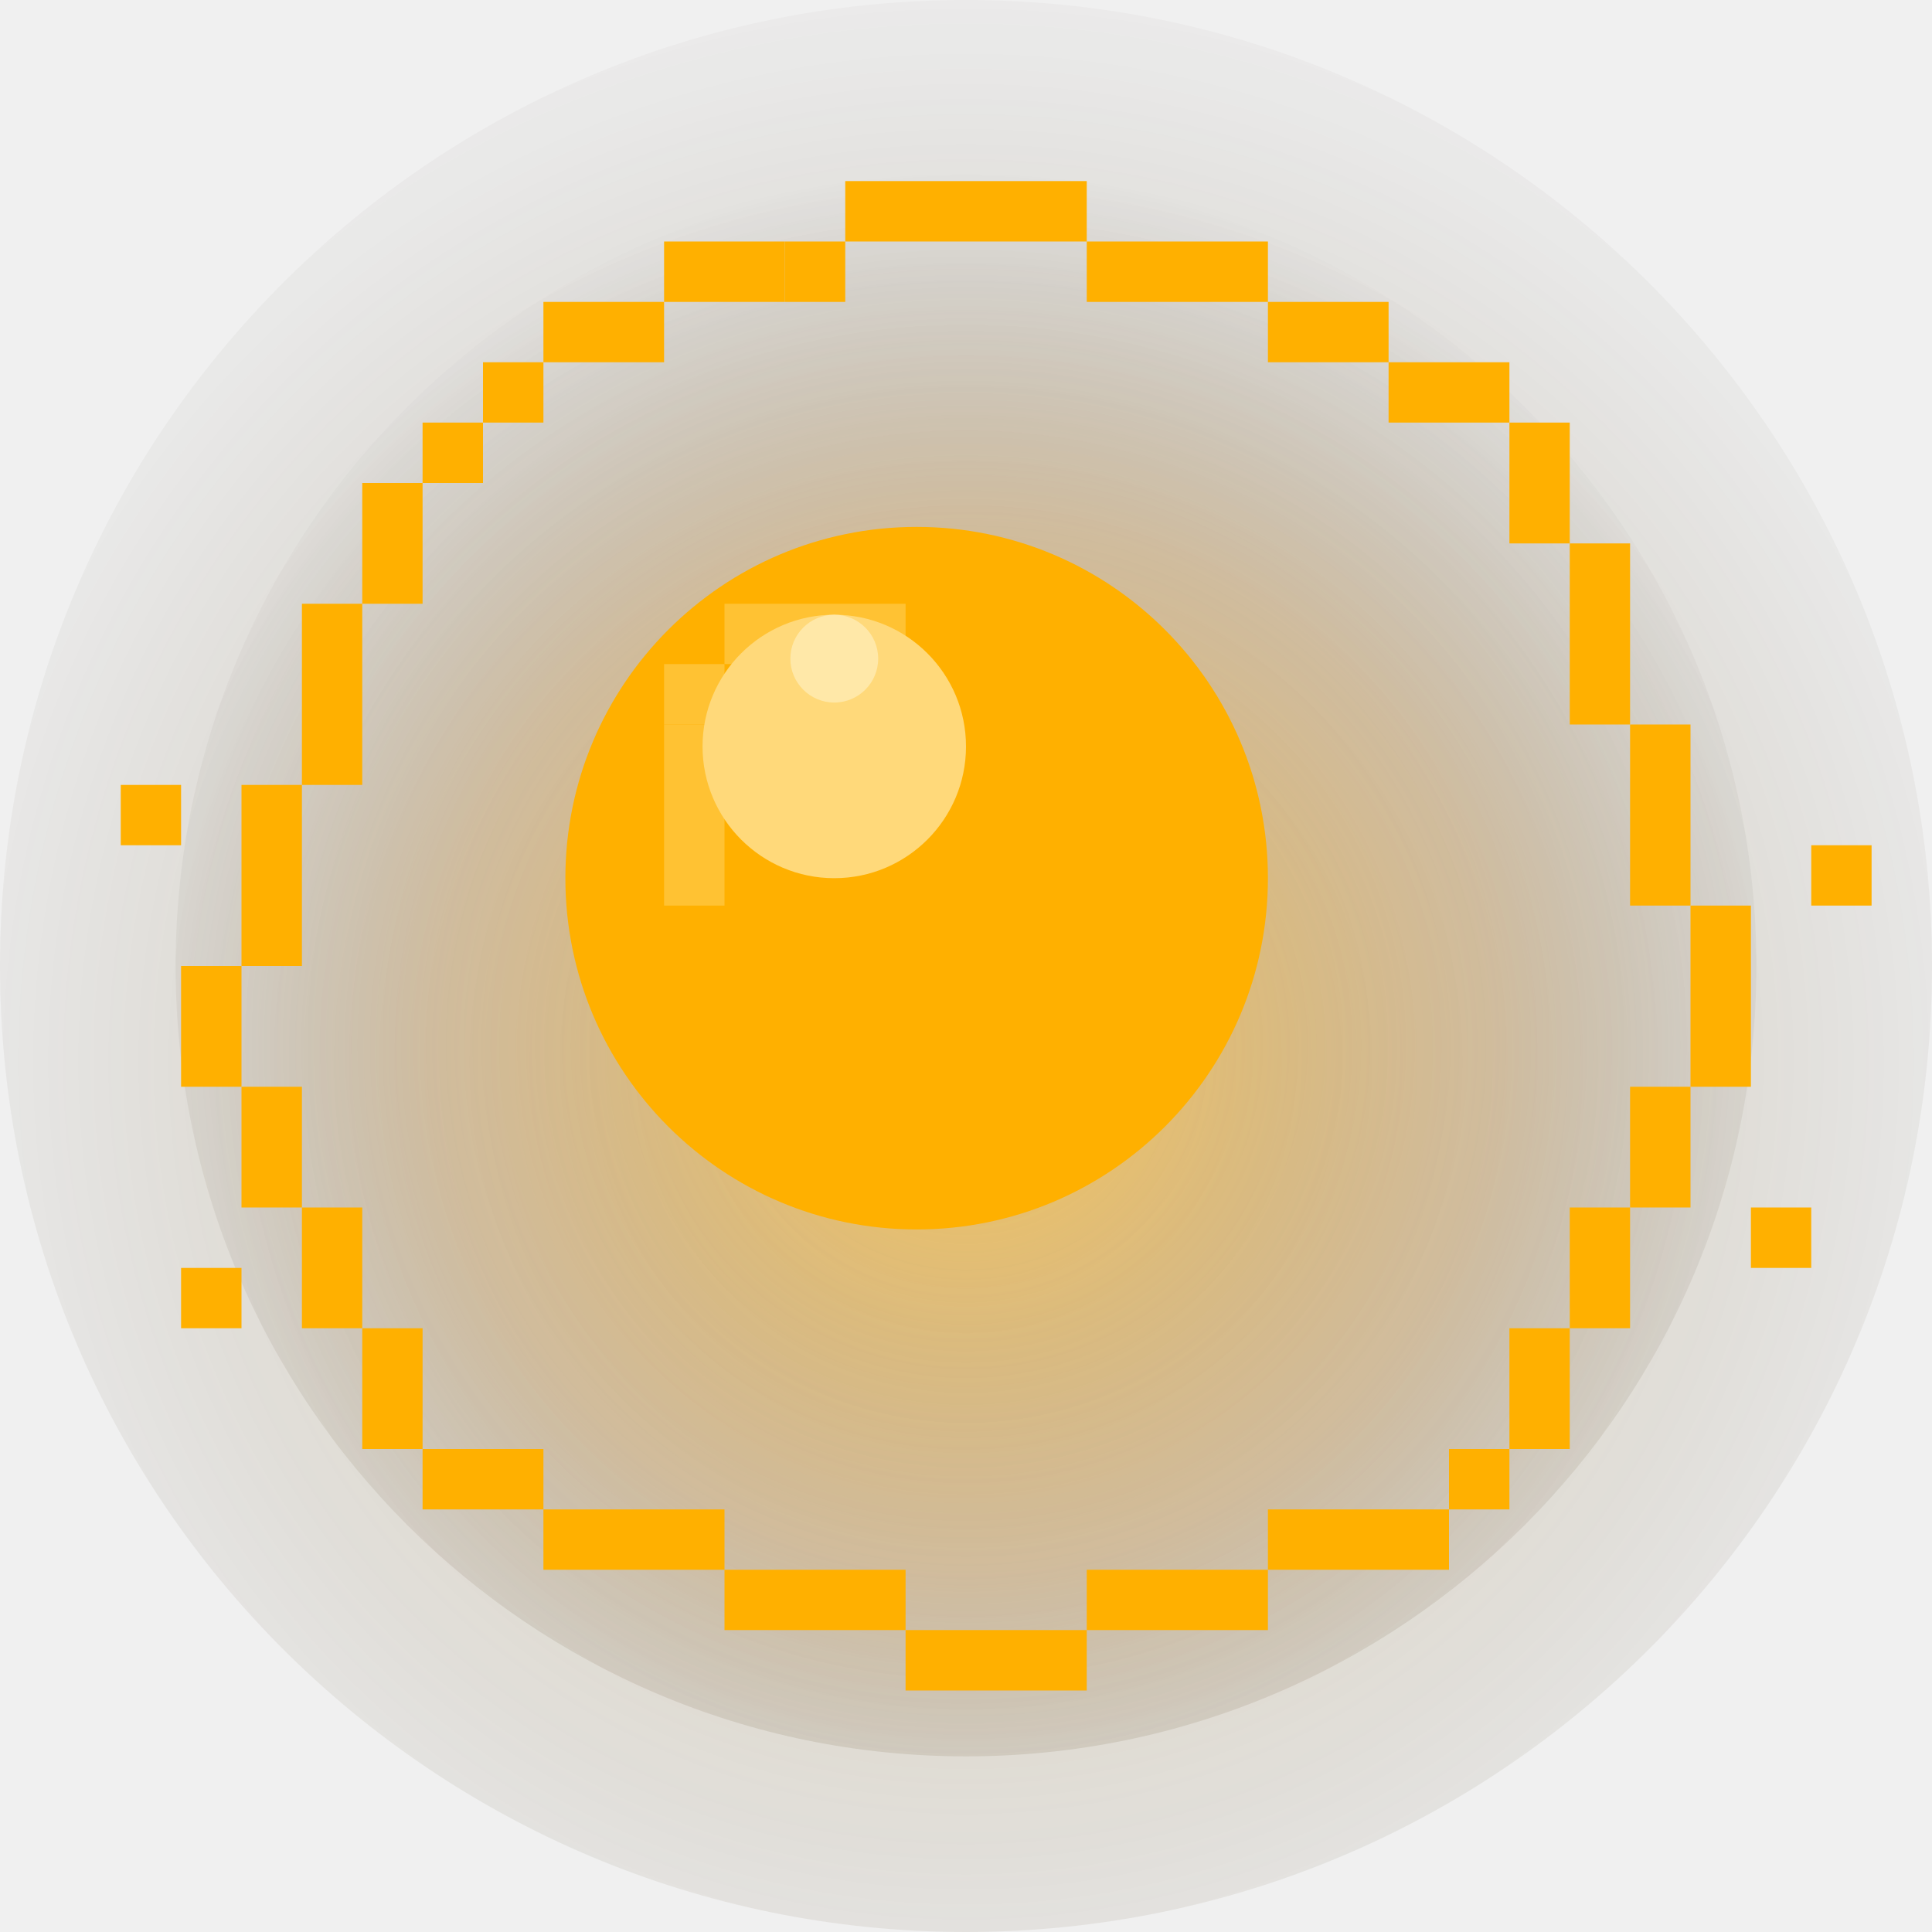
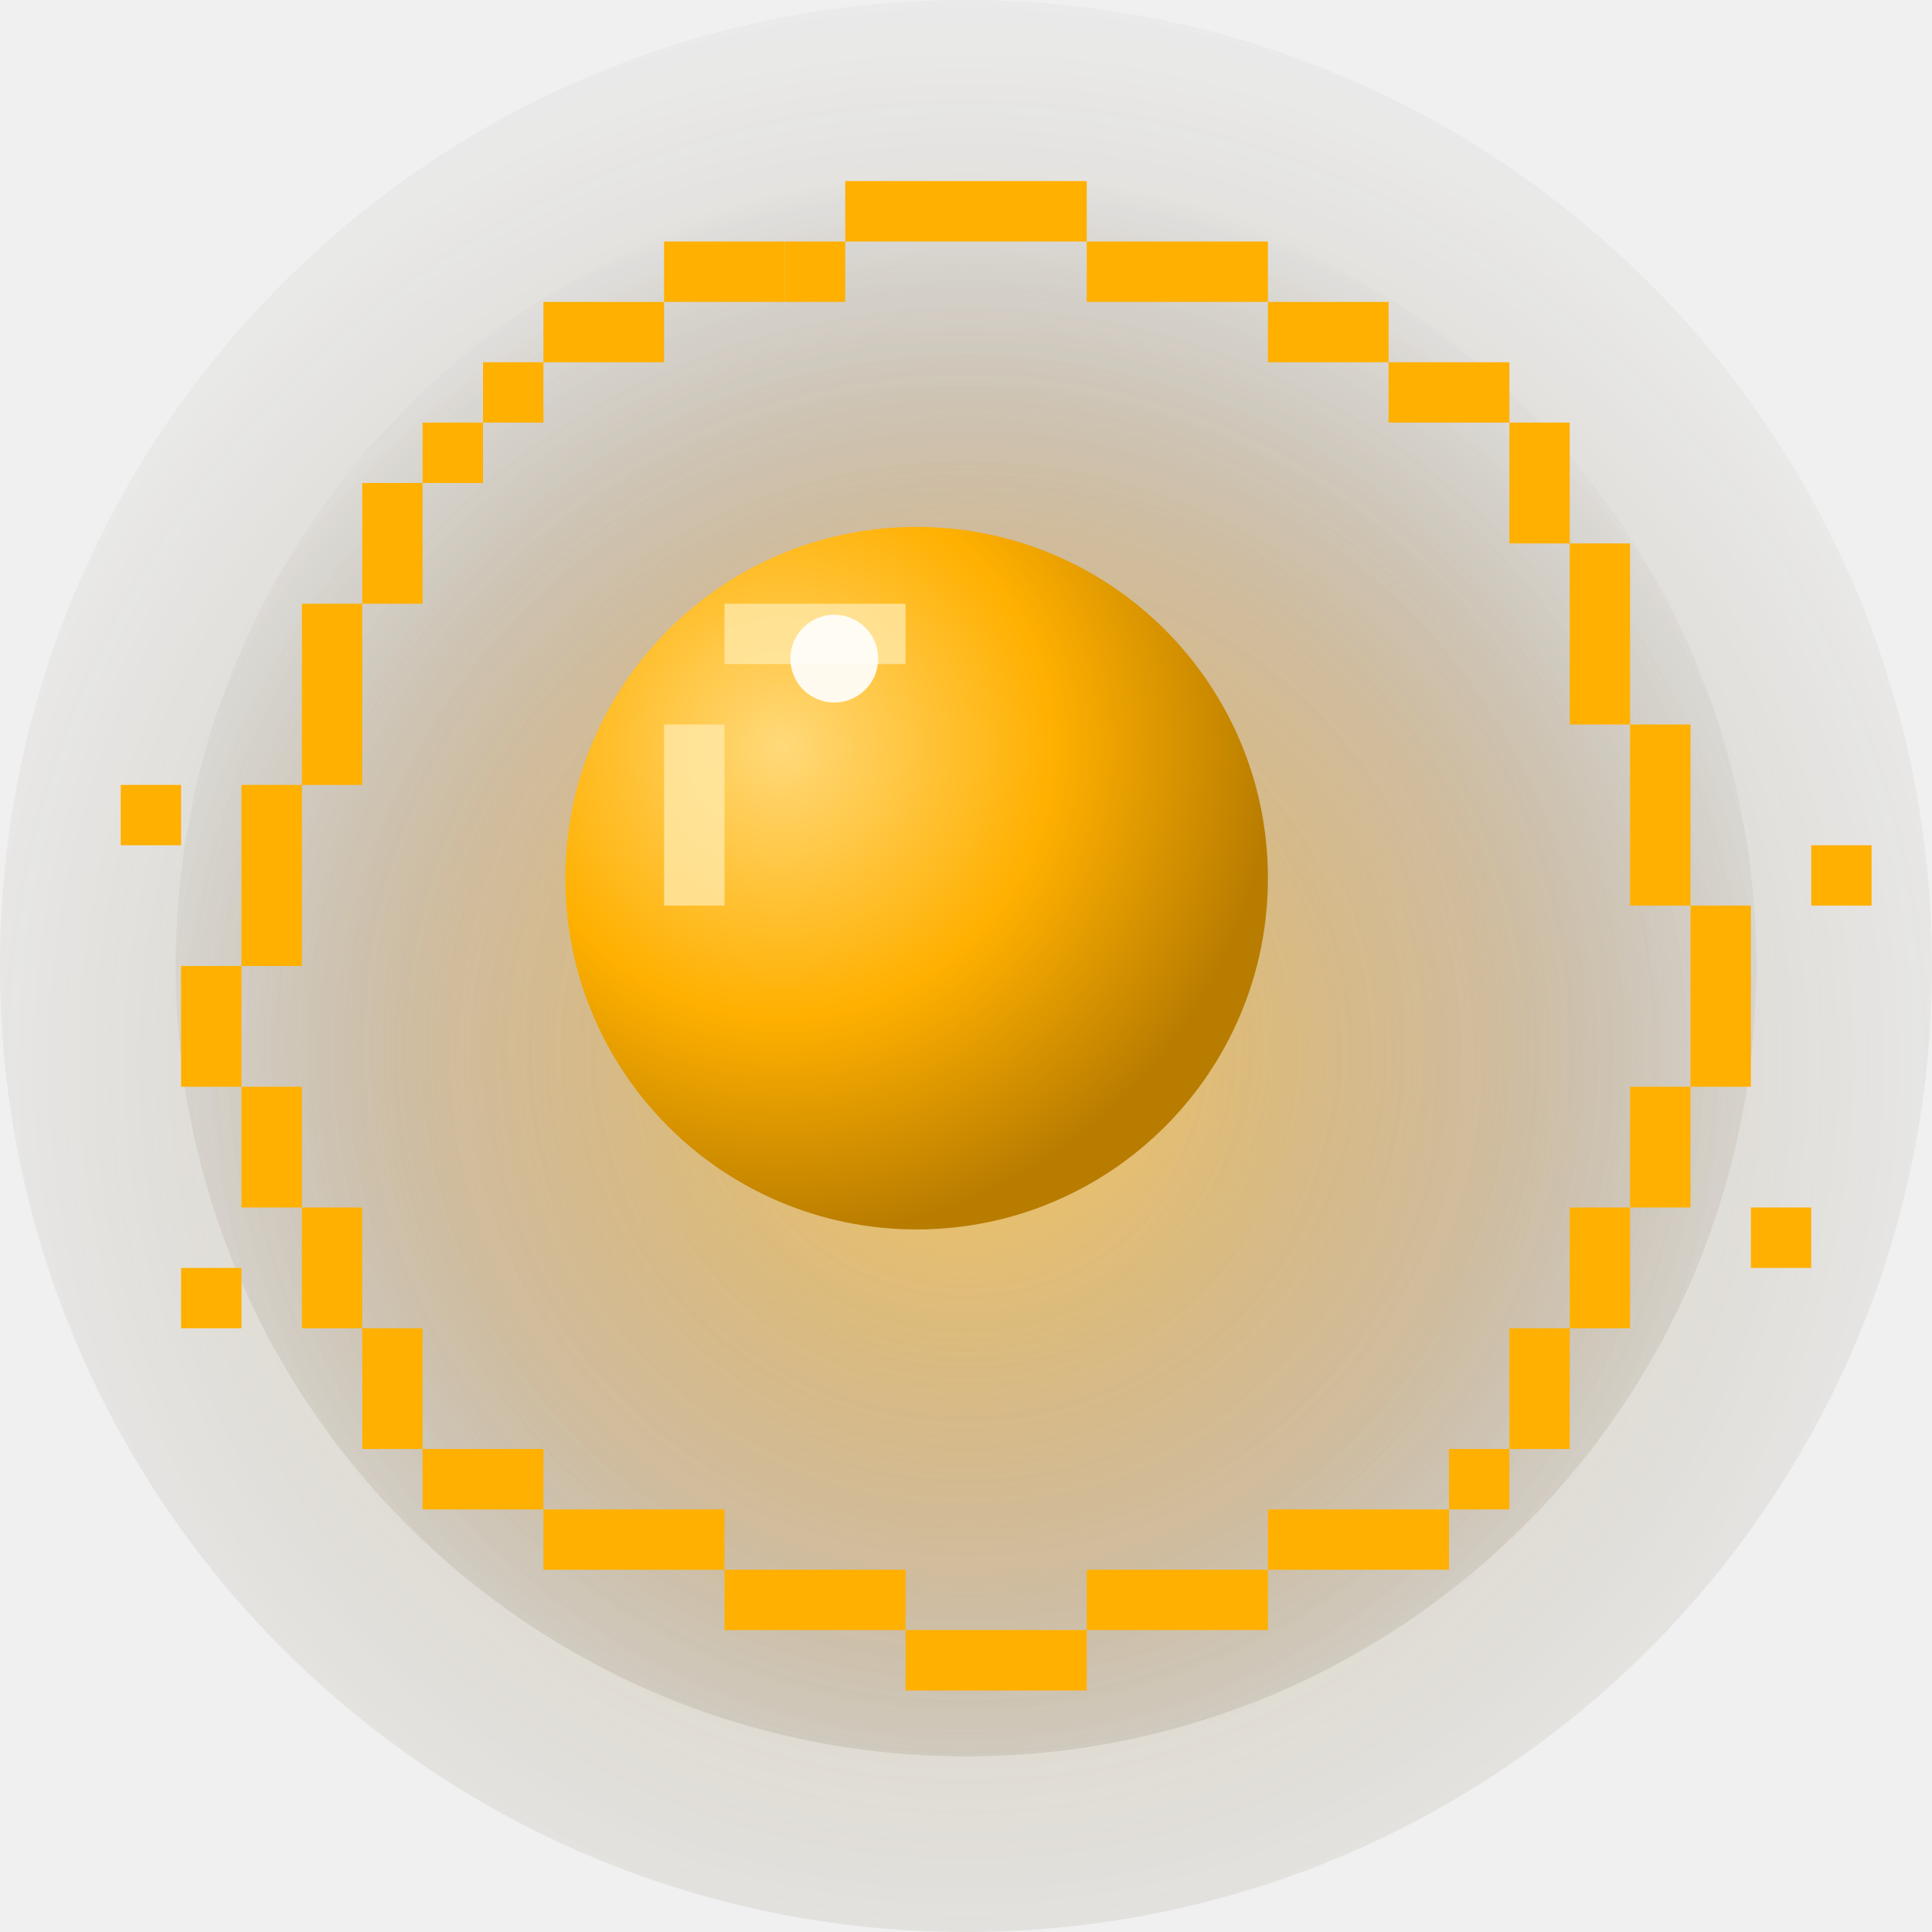
<svg xmlns="http://www.w3.org/2000/svg" viewBox="8 7 22 22" width="32" height="32">
  <defs>
    <radialGradient id="h" cx="0" cy="0" r="1" gradientUnits="userSpaceOnUse" gradientTransform="translate(19 19.1) scale(13.2)">
      <stop stop-color="#FFB000" stop-opacity="0.3" />
      <stop offset="1" stop-color="#020003" stop-opacity="0" />
    </radialGradient>
    <radialGradient id="c" cx="0" cy="0" r="1" gradientUnits="userSpaceOnUse" gradientTransform="translate(19 18.9) scale(9.9)">
      <stop stop-color="#FFB000" stop-opacity="0.45" />
      <stop offset="0.6" stop-color="#9A5700" stop-opacity="0.22" />
      <stop offset="1" stop-color="#020003" stop-opacity="0" />
+     </radialGradient>
+     <radialGradient id="y" cx="0" cy="0" r="1" gradientUnits="userSpaceOnUse" gradientTransform="translate(16.9 15.5) scale(5.6)">
+       <stop stop-color="#FFD97A" />
+       <stop offset="0.55" stop-color="#FFB000" />
+       <stop offset="1" stop-color="#B87C00" />
    </radialGradient>
  </defs>
  <path d="M19 29C25.075 29 30 24.075 30 18C30 11.925 25.075 7 19 7C12.925 7 8 11.925 8 18C8 24.075 12.925 29 19 29Z" fill="url(#h)" />
  <path d="M19 27C23.971 27 28 22.971 28 18C28 13.029 23.971 9 19 9C14.029 9 10 13.029 10 18C10 22.971 14.029 27 19 27Z" fill="url(#c)" />
  <path d="M20.375 9.062H17.625V9.75H20.375V9.062Z" fill="#FFB000" />
  <path d="M16.938 9.75H15.562V10.438H16.938V9.75Z" fill="#FFB000" />
  <path d="M17.625 9.75H16.938V10.438H17.625V9.75Z" fill="#FFB000" />
  <path d="M22.438 9.75H20.375V10.438H22.438V9.75Z" fill="#FFB000" />
  <path d="M15.562 10.438H14.188V11.125H15.562V10.438Z" fill="#FFB000" />
  <path d="M23.812 10.438H22.438V11.125H23.812V10.438Z" fill="#FFB000" />
  <path d="M14.188 11.125H13.5V11.812H14.188V11.125Z" fill="#FFB000" />
  <path d="M25.188 11.125H23.812V11.812H25.188V11.125Z" fill="#FFB000" />
  <path d="M13.5 11.812H12.812V12.5H13.5V11.812Z" fill="#FFB000" />
  <path d="M25.875 11.812H25.188V13.188H25.875V11.812Z" fill="#FFB000" />
  <path d="M12.812 12.5H12.125V13.875H12.812V12.5Z" fill="#FFB000" />
  <path d="M12.125 13.875H11.438V15.938H12.125V13.875Z" fill="#FFB000" />
  <path d="M11.438 15.938H10.75V18H11.438V15.938Z" fill="#FFB000" />
  <path d="M10.75 18H10.062V19.375H10.75V18Z" fill="#FFB000" />
  <path d="M11.438 19.375H10.75V20.75H11.438V19.375Z" fill="#FFB000" />
  <path d="M12.125 20.75H11.438V22.125H12.125V20.75Z" fill="#FFB000" />
  <path d="M12.812 22.125H12.125V23.5H12.812V22.125Z" fill="#FFB000" />
  <path d="M26.562 13.188H25.875V15.25H26.562V13.188Z" fill="#FFB000" />
  <path d="M27.25 15.25H26.562V17.312H27.25V15.25Z" fill="#FFB000" />
  <path d="M27.938 17.312H27.25V19.375H27.938V17.312Z" fill="#FFB000" />
  <path d="M27.25 19.375H26.562V20.75H27.25V19.375Z" fill="#FFB000" />
  <path d="M26.562 20.75H25.875V22.125H26.562V20.75Z" fill="#FFB000" />
  <path d="M25.875 22.125H25.188V23.5H25.875V22.125Z" fill="#FFB000" />
  <path d="M14.188 23.5H12.812V24.188H14.188V23.5Z" fill="#FFB000" />
  <path d="M16.25 24.188H14.188V24.875H16.25V24.188Z" fill="#FFB000" />
  <path d="M18.312 24.875H16.25V25.562H18.312V24.875Z" fill="#FFB000" />
  <path d="M20.375 25.562H18.312V26.25H20.375V25.562Z" fill="#FFB000" />
  <path d="M22.438 24.875H20.375V25.562H22.438V24.875Z" fill="#FFB000" />
  <path d="M24.5 24.188H22.438V24.875H24.5V24.188Z" fill="#FFB000" />
  <path d="M25.188 23.5H24.5V24.188H25.188V23.5Z" fill="#FFB000" />
  <path d="M10.062 15.938H9.375V16.625H10.062V15.938Z" fill="#FFB000" />
  <path d="M29.312 16.625H28.625V17.312H29.312V16.625Z" fill="#FFB000" />
  <path d="M28.625 20.75H27.938V21.438H28.625V20.75Z" fill="#FFB000" />
  <path d="M10.75 21.438H10.062V22.125H10.75V21.438Z" fill="#FFB000" />
-   <path d="M18.438 21C20.647 21 22.438 19.209 22.438 17C22.438 14.791 20.647 13 18.438 13C16.228 13 14.438 14.791 14.438 17C14.438 19.209 16.228 21 18.438 21Z" fill="#FFB000" />
-   <path d="M16.25 15.25H15.562V17.312H16.25V15.25Z" fill="#FFC233" />
-   <path d="M18.312 13.875H16.25V14.562H18.312V13.875Z" fill="#FFC233" />
-   <path d="M16.25 14.562H15.562V15.25H16.25V14.562Z" fill="#FFC233" />
-   <path d="M17.5 17C18.328 17 19 16.328 19 15.5C19 14.672 18.328 14 17.5 14C16.672 14 16 14.672 16 15.5C16 16.328 16.672 17 17.5 17Z" fill="#FFD97A" />
-   <path d="M17.5 15C17.776 15 18 14.776 18 14.5C18 14.224 17.776 14 17.5 14C17.224 14 17 14.224 17 14.5C17 14.776 17.224 15 17.5 15Z" fill="#FFE8A8" />
+   <path d="M18.438 21C20.647 21 22.438 19.209 22.438 17C22.438 14.791 20.647 13 18.438 13C16.228 13 14.438 14.791 14.438 17C14.438 19.209 16.228 21 18.438 21Z" fill="url(#y)" />
+   <path d="M16.25 15.25H15.562V17.312H16.25V15.25Z" fill="#FFE8A8" opacity="0.8" />
+   <path d="M18.312 13.875H16.25V14.562H18.312V13.875Z" fill="#FFE8A8" opacity="0.8" />
+   <path d="M17.5 15C17.776 15 18 14.776 18 14.5C18 14.224 17.776 14 17.5 14C17.224 14 17 14.224 17 14.5C17 14.776 17.224 15 17.5 15Z" fill="#FFFFFF" opacity="0.9" />
</svg>
